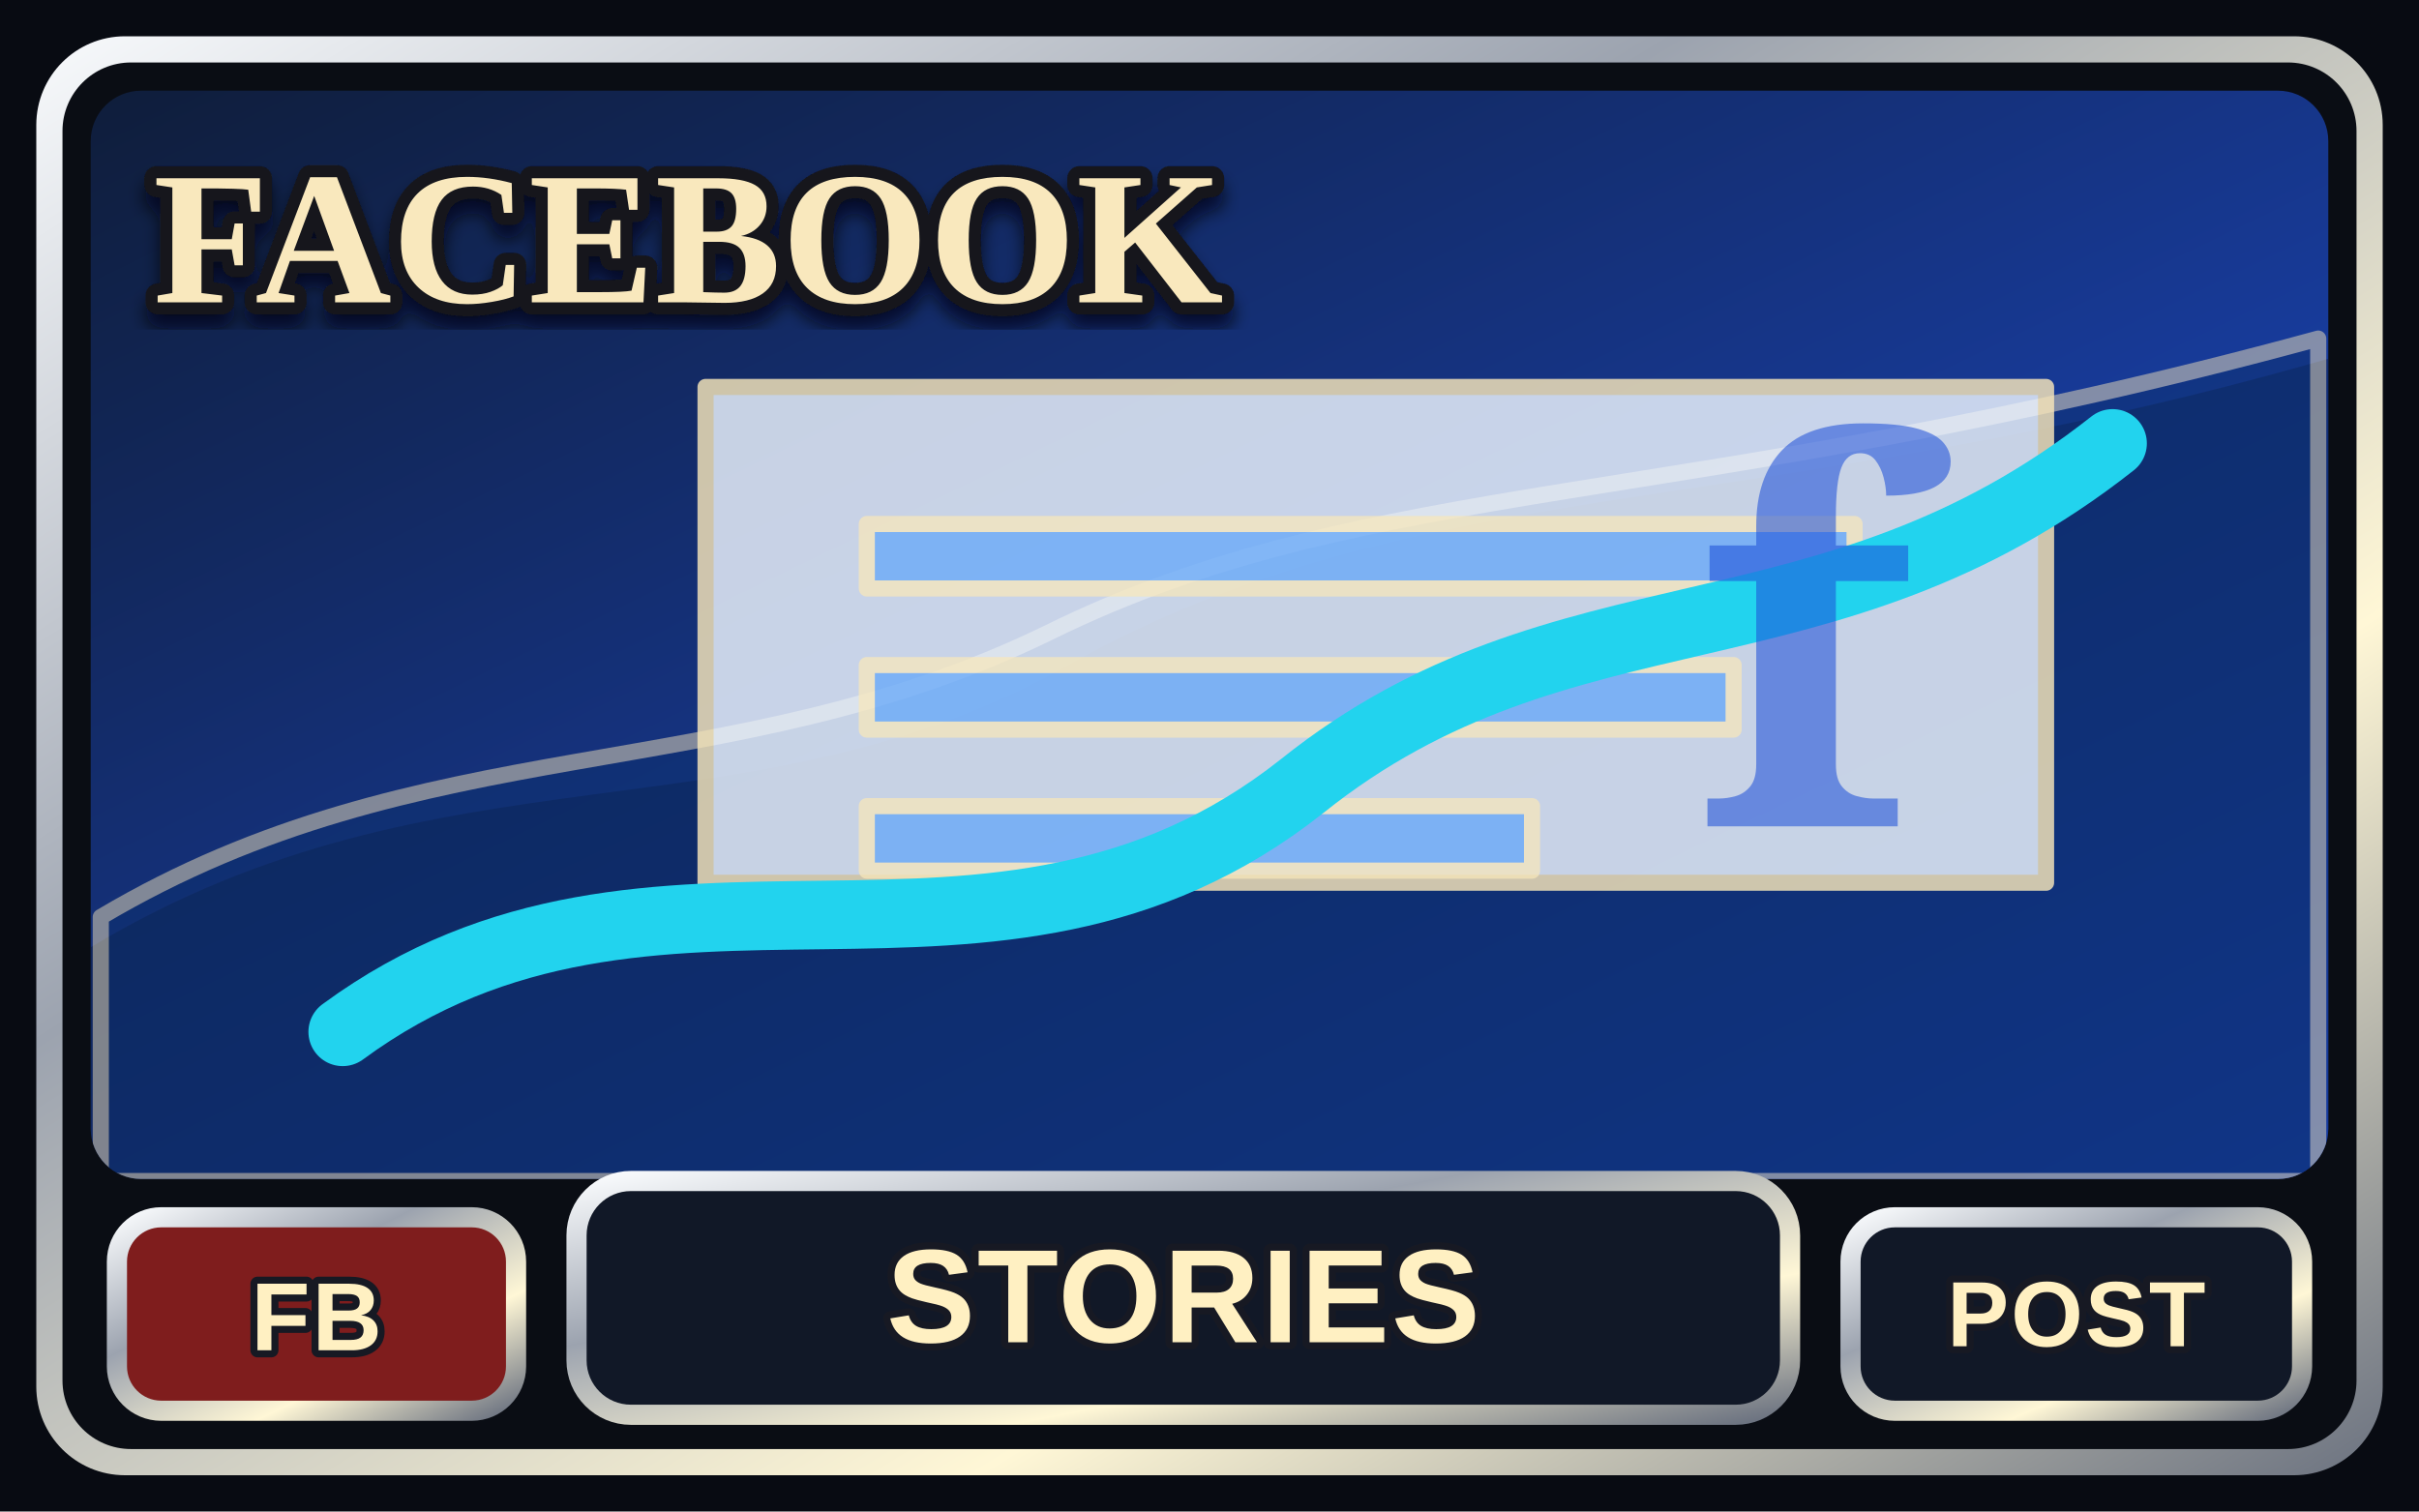
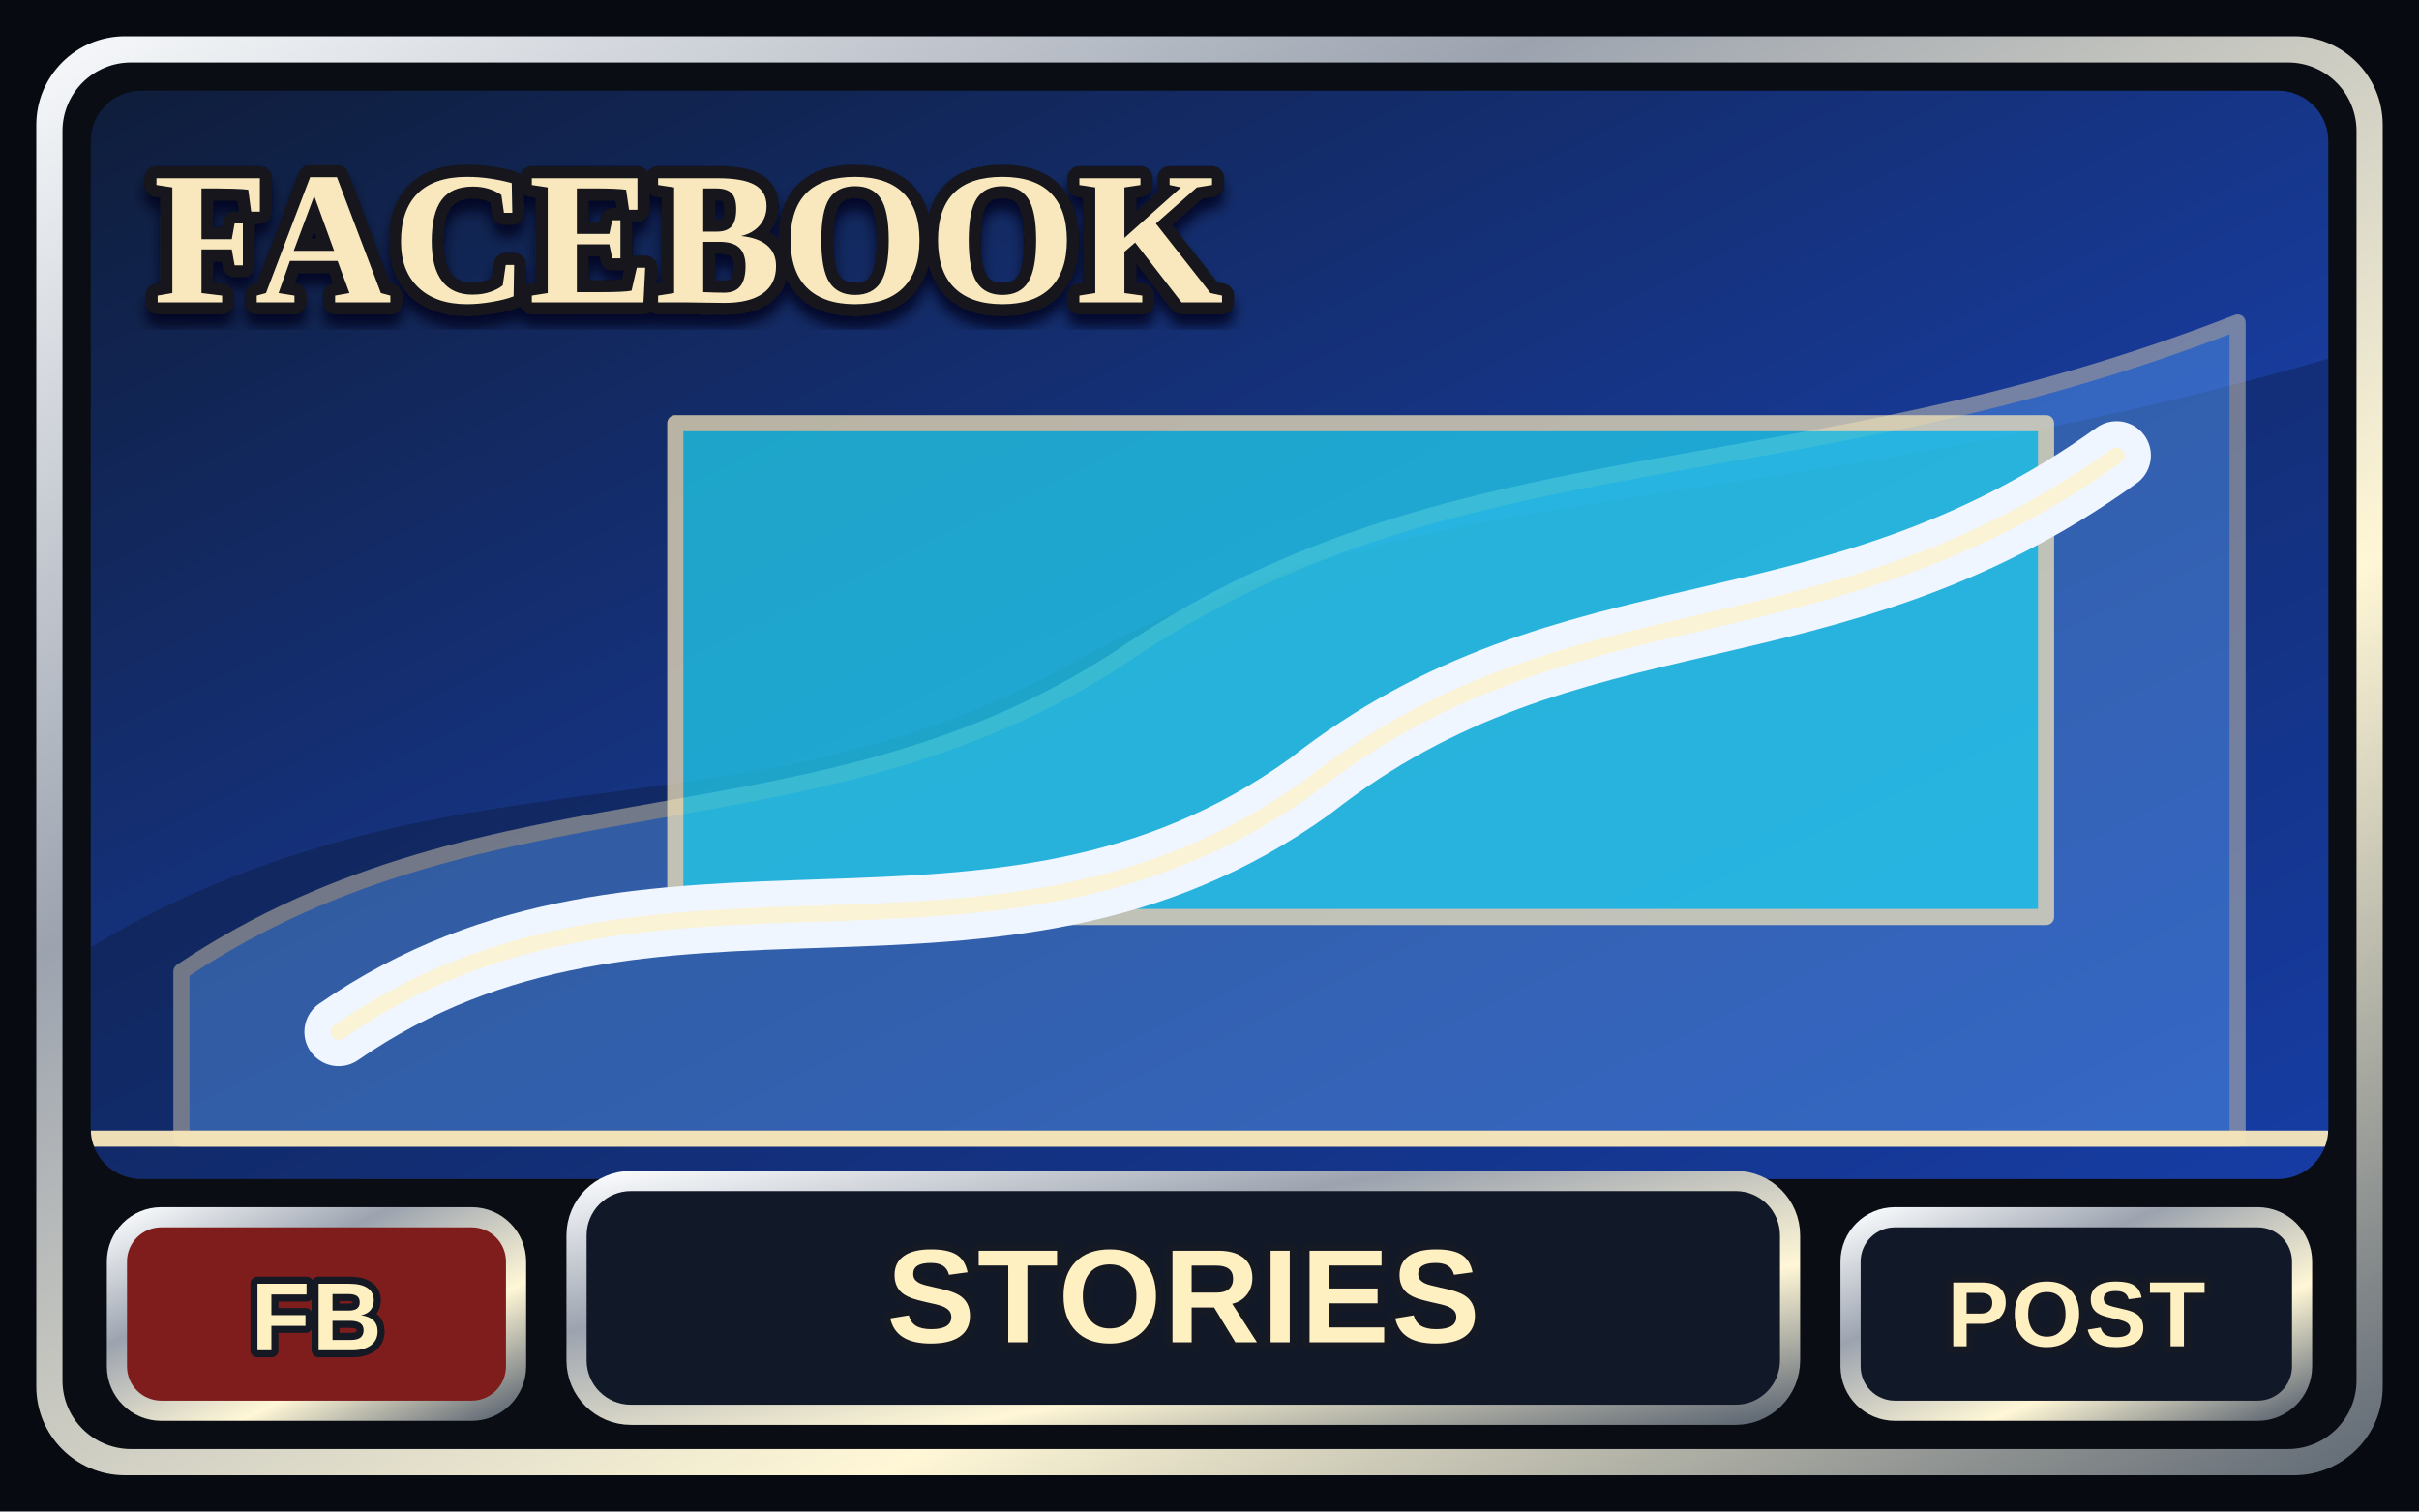
- <svg xmlns="http://www.w3.org/2000/svg" viewBox="0 0 1200 750" role="img" aria-label="FACEBOOK inlaid enamel plaque cover">
+ <svg xmlns="http://www.w3.org/2000/svg" viewBox="0 0 1200 750" role="img" aria-label="FACEBOOK integrated enamel plaque cover">
  <defs>
    <linearGradient id="scene" x1="0" y1="0" x2="1" y2="1">
      <stop offset="0%" stop-color="#0f1d3a" />
      <stop offset="100%" stop-color="#1d4ed8" />
    </linearGradient>
    <linearGradient id="metal" x1="0" y1="0" x2="1" y2="1">
      <stop offset="0%" stop-color="#f8fafc" />
-       <stop offset="35%" stop-color="#9ca3af" />
-       <stop offset="70%" stop-color="#fff7d6" />
-       <stop offset="100%" stop-color="#6b7280" />
+       <stop offset="32%" stop-color="#9ca3af" />
+       <stop offset="68%" stop-color="#fff7d6" />
+       <stop offset="100%" stop-color="#5f6874" />
    </linearGradient>
-     <clipPath id="sceneClip">
+     <clipPath id="clip">
      <rect x="45" y="45" width="1110" height="540" rx="25" />
    </clipPath>
-     <filter id="titleShadow" x="-20%" y="-20%" width="140%" height="140%">
-       <feDropShadow dx="0" dy="7" stdDeviation="4" flood-color="#020617" flood-opacity=".72" />
+     <filter id="press" x="-20%" y="-20%" width="140%" height="140%">
+       <feDropShadow dx="0" dy="6" stdDeviation="3" flood-color="#020617" flood-opacity=".8" />
    </filter>
    <style>
-       .title { font-family: Georgia, 'Times New Roman', serif; font-weight: 900; paint-order: stroke; stroke: #15171d; stroke-width: 12px; stroke-linejoin: round; filter: url(#titleShadow); letter-spacing: 0; }
-       .rail { font-family: Impact, 'Arial Narrow', Arial, sans-serif; font-weight: 900; paint-order: stroke; stroke: #171923; stroke-width: 7px; stroke-linejoin: round; letter-spacing: 1px; }
-       .field { stroke: #f8e7ba; stroke-width: 8; stroke-linejoin: round; }
-       .soft { stroke-width: 0; }
-       .route { fill: none; stroke-width: 34; stroke-linecap: round; stroke-linejoin: round; }
+       .title{font-family:Georgia,'Times New Roman',serif;font-weight:900;paint-order:stroke;stroke:#12151c;stroke-width:12px;stroke-linejoin:round;filter:url(#press);letter-spacing:0}
+       .rail{font-family:Impact,'Arial Narrow',Arial,sans-serif;font-weight:900;paint-order:stroke;stroke:#151923;stroke-width:7px;stroke-linejoin:round;letter-spacing:1px}
+       .field{stroke:#f8e7ba;stroke-width:8;stroke-linejoin:round}
+       .route{fill:none;stroke-width:34;stroke-linecap:round;stroke-linejoin:round}
+       .route-inner{fill:none;stroke-width:8;stroke-linecap:round;stroke-linejoin:round;opacity:.74}
    </style>
  </defs>
-   <rect width="1200" height="750" fill="#080b12" />
+   <rect width="1200" height="750" fill="#070a11" />
  <rect x="18" y="18" width="1164" height="714" rx="44" fill="url(#metal)" />
  <rect x="31" y="31" width="1138" height="688" rx="34" fill="#0a0d14" />
  <rect x="45" y="45" width="1110" height="540" rx="25" fill="url(#scene)" />
-   <g clip-path="url(#sceneClip)">
-     <path d="M45 470 C220 365 370 420 530 330 C705 232 870 260 1155 178 L1155 585 L45 585Z" fill="#050b13" opacity=".28" />
-     <path class="field" d="M50 455 C210 360 360 392 520 314 C680 235 835 254 1150 168 L1150 586 L50 586Z" fill="#0b2d6a" opacity=".48" />
-     <path class="field" d="M350 192 H1015 V438 H350Z" fill="#eff6ff" opacity=".82" />
-     <path class="field" d="M430 260 H920 V292 H430Z M430 330 H860 V362 H430Z M430 400 H760 V432 H430Z" fill="#60a5fa" opacity=".72" />
-     <path class="route" d="M170 512 C325 398 492 512 646 390 C776 286 906 332 1048 220" stroke="#22d3ee" />
-     <text x="895" y="410" font-family="Georgia, serif" font-size="260" font-weight="900" fill="#1d4ed8" opacity=".56" text-anchor="middle">f</text>
+   <g clip-path="url(#clip)">
+     <path d="M45 470 C220 365 370 420 530 330 C705 232 870 260 1155 178 L1155 585 L45 585Z" fill="#050b13" opacity=".26" />
+     <path class="field" d="M90 482 C245 378 410 426 562 322 C725 214 890 246 1110 160 L1110 565 L90 565 Z" fill="#60a5fa" opacity=".42" />
+     <path class="field" d="M335 210 H1015 V455 H335 Z" fill="#22d3ee" opacity=".72" />
+     <path class="route" d="M168 512 C324 404 492 504 650 390 C780 288 905 330 1050 226" stroke="#eff6ff" />
+     <path class="route-inner" d="M168 512 C324 404 492 504 650 390 C780 288 905 330 1050 226" stroke="#fff1c7" />
+     <path d="M45 565 H1155" stroke="#f8e7ba" stroke-width="8" opacity=".95" />
  </g>
  <text class="title" x="76" y="150" font-size="94" fill="#f9e8bd">FACEBOOK</text>
  <rect x="58" y="604" width="198" height="96" rx="22" fill="#7f1d1d" stroke="url(#metal)" stroke-width="10" />
  <rect x="286" y="586" width="602" height="116" rx="27" fill="#111827" stroke="url(#metal)" stroke-width="10" />
  <rect x="918" y="604" width="224" height="96" rx="22" fill="#111827" stroke="url(#metal)" stroke-width="10" />
  <text class="rail" x="157" y="670" font-size="48" text-anchor="middle" fill="#fff0c2">FB</text>
  <text class="rail" x="587" y="666" font-size="66" text-anchor="middle" fill="#fff0c2">STORIES</text>
  <text class="rail" x="1030" y="668" font-size="46" text-anchor="middle" fill="#fff0c2">POST</text>
</svg>
